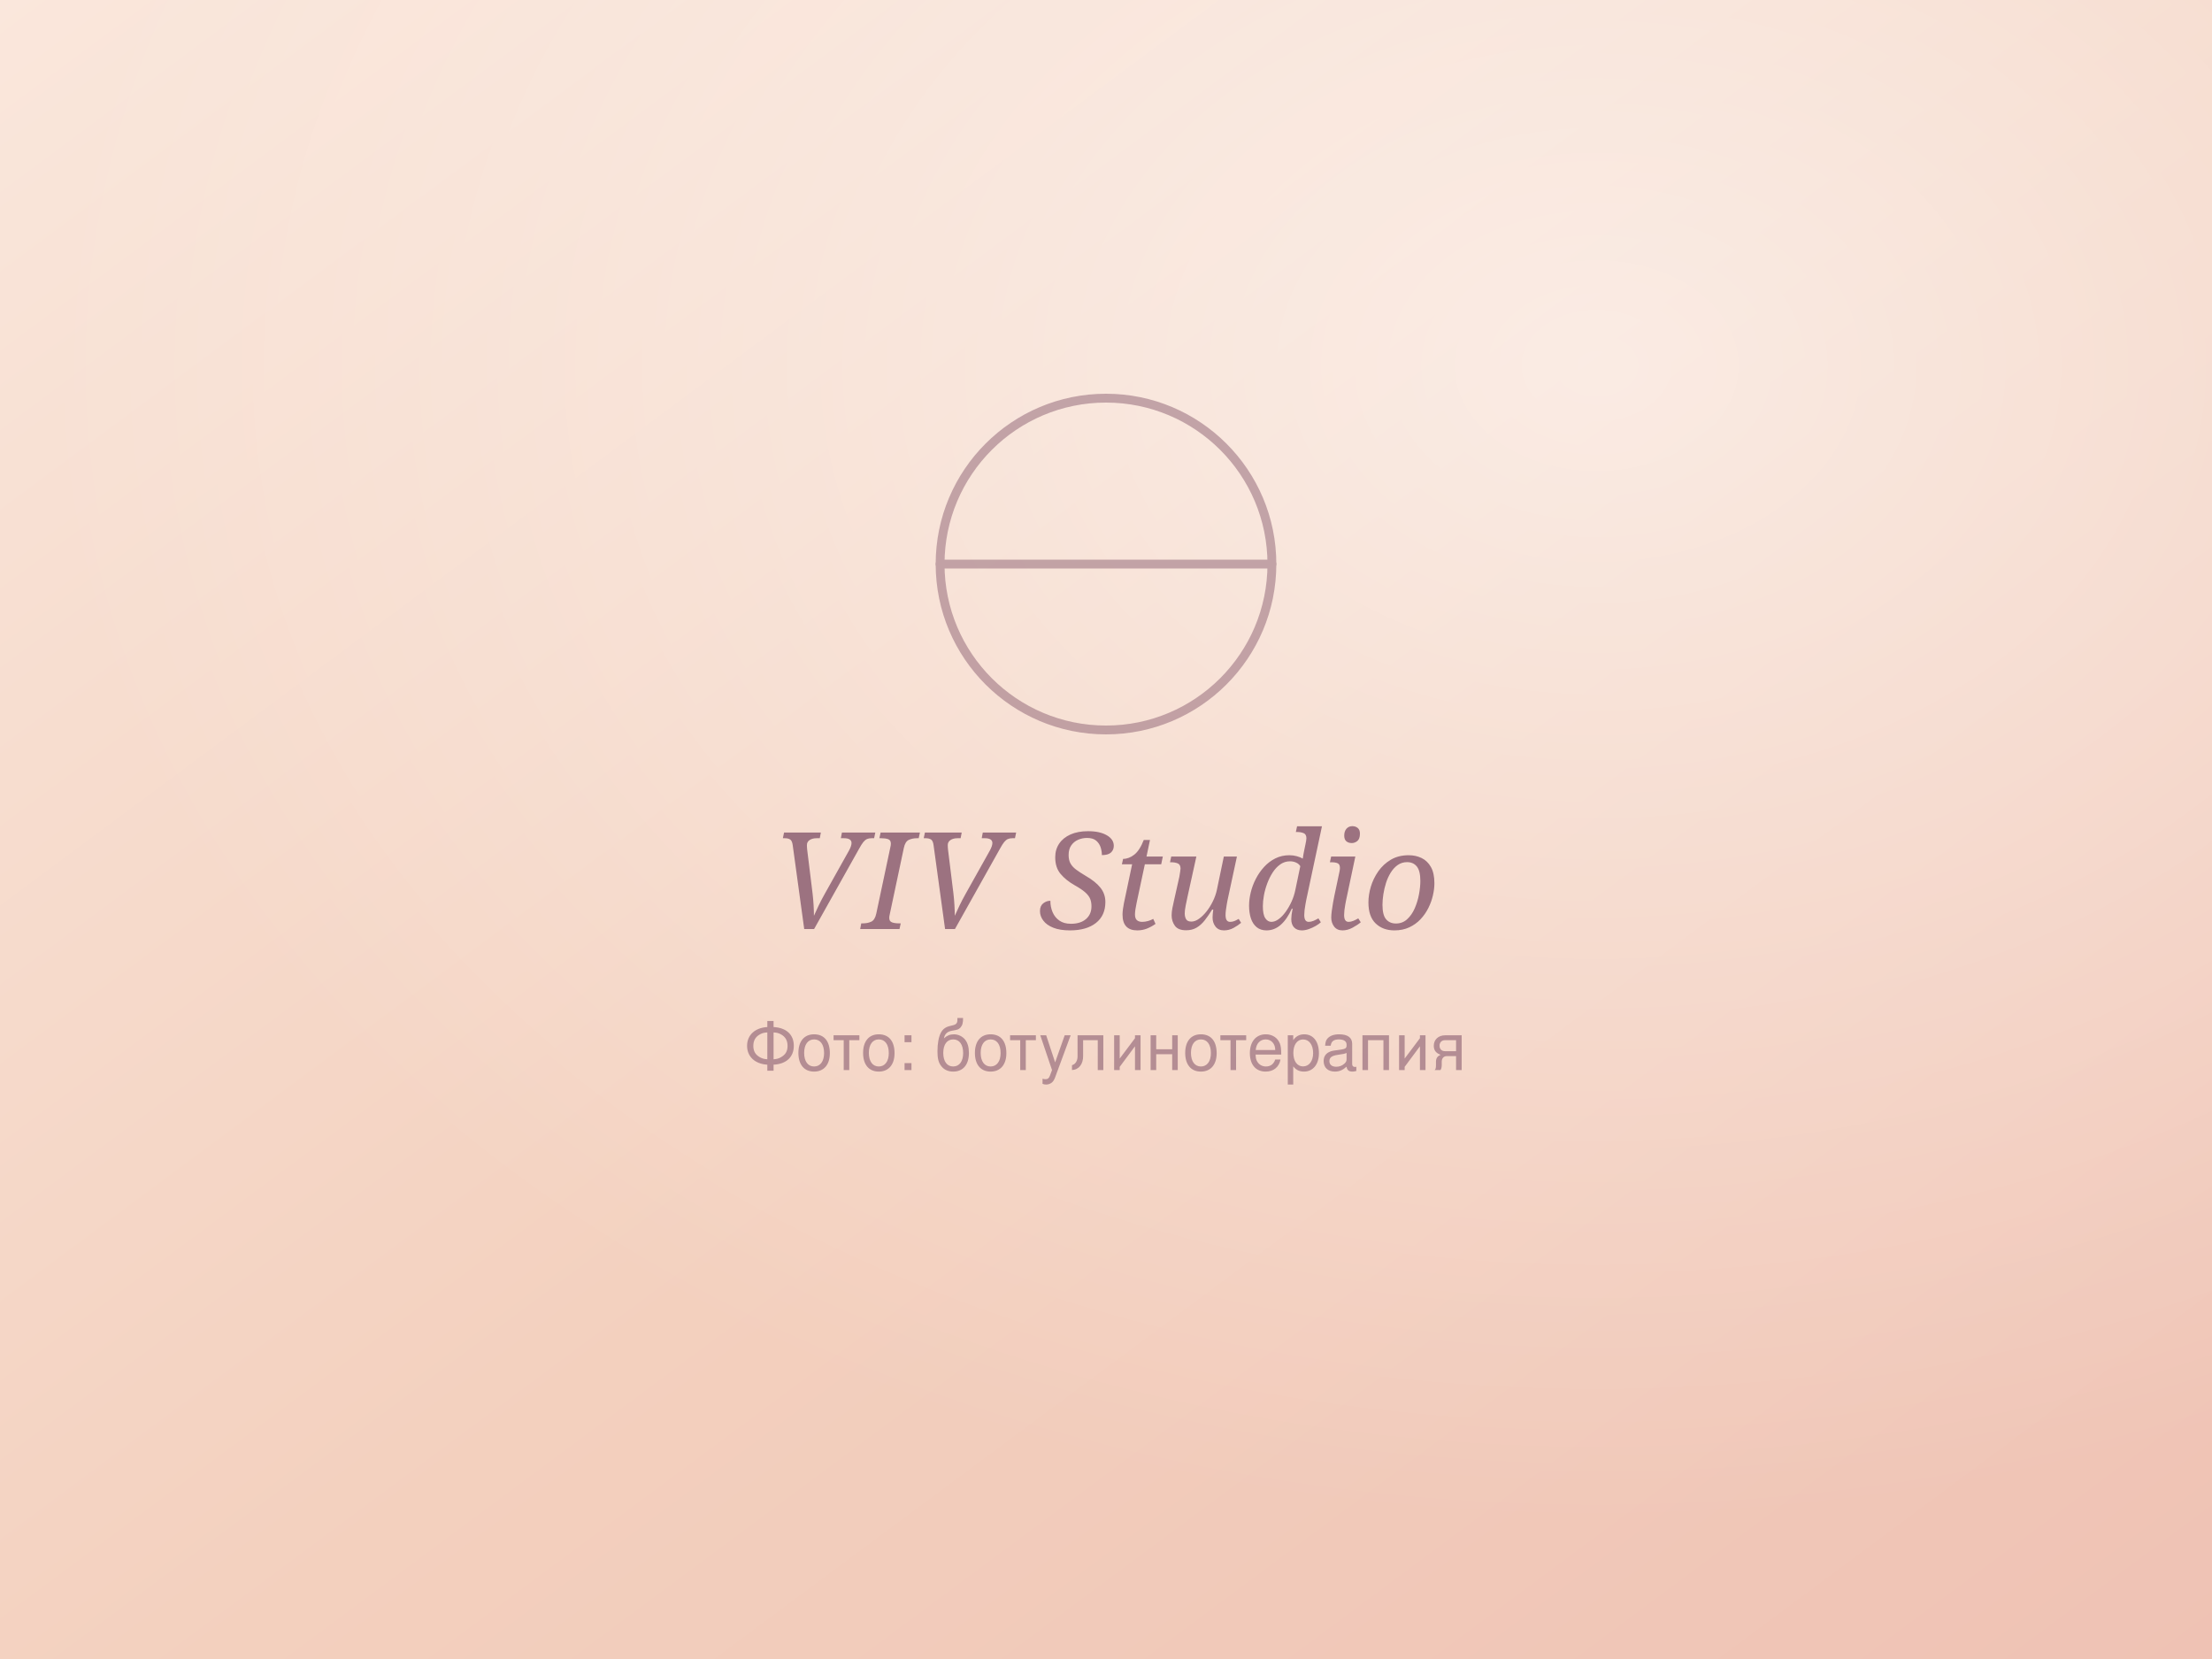
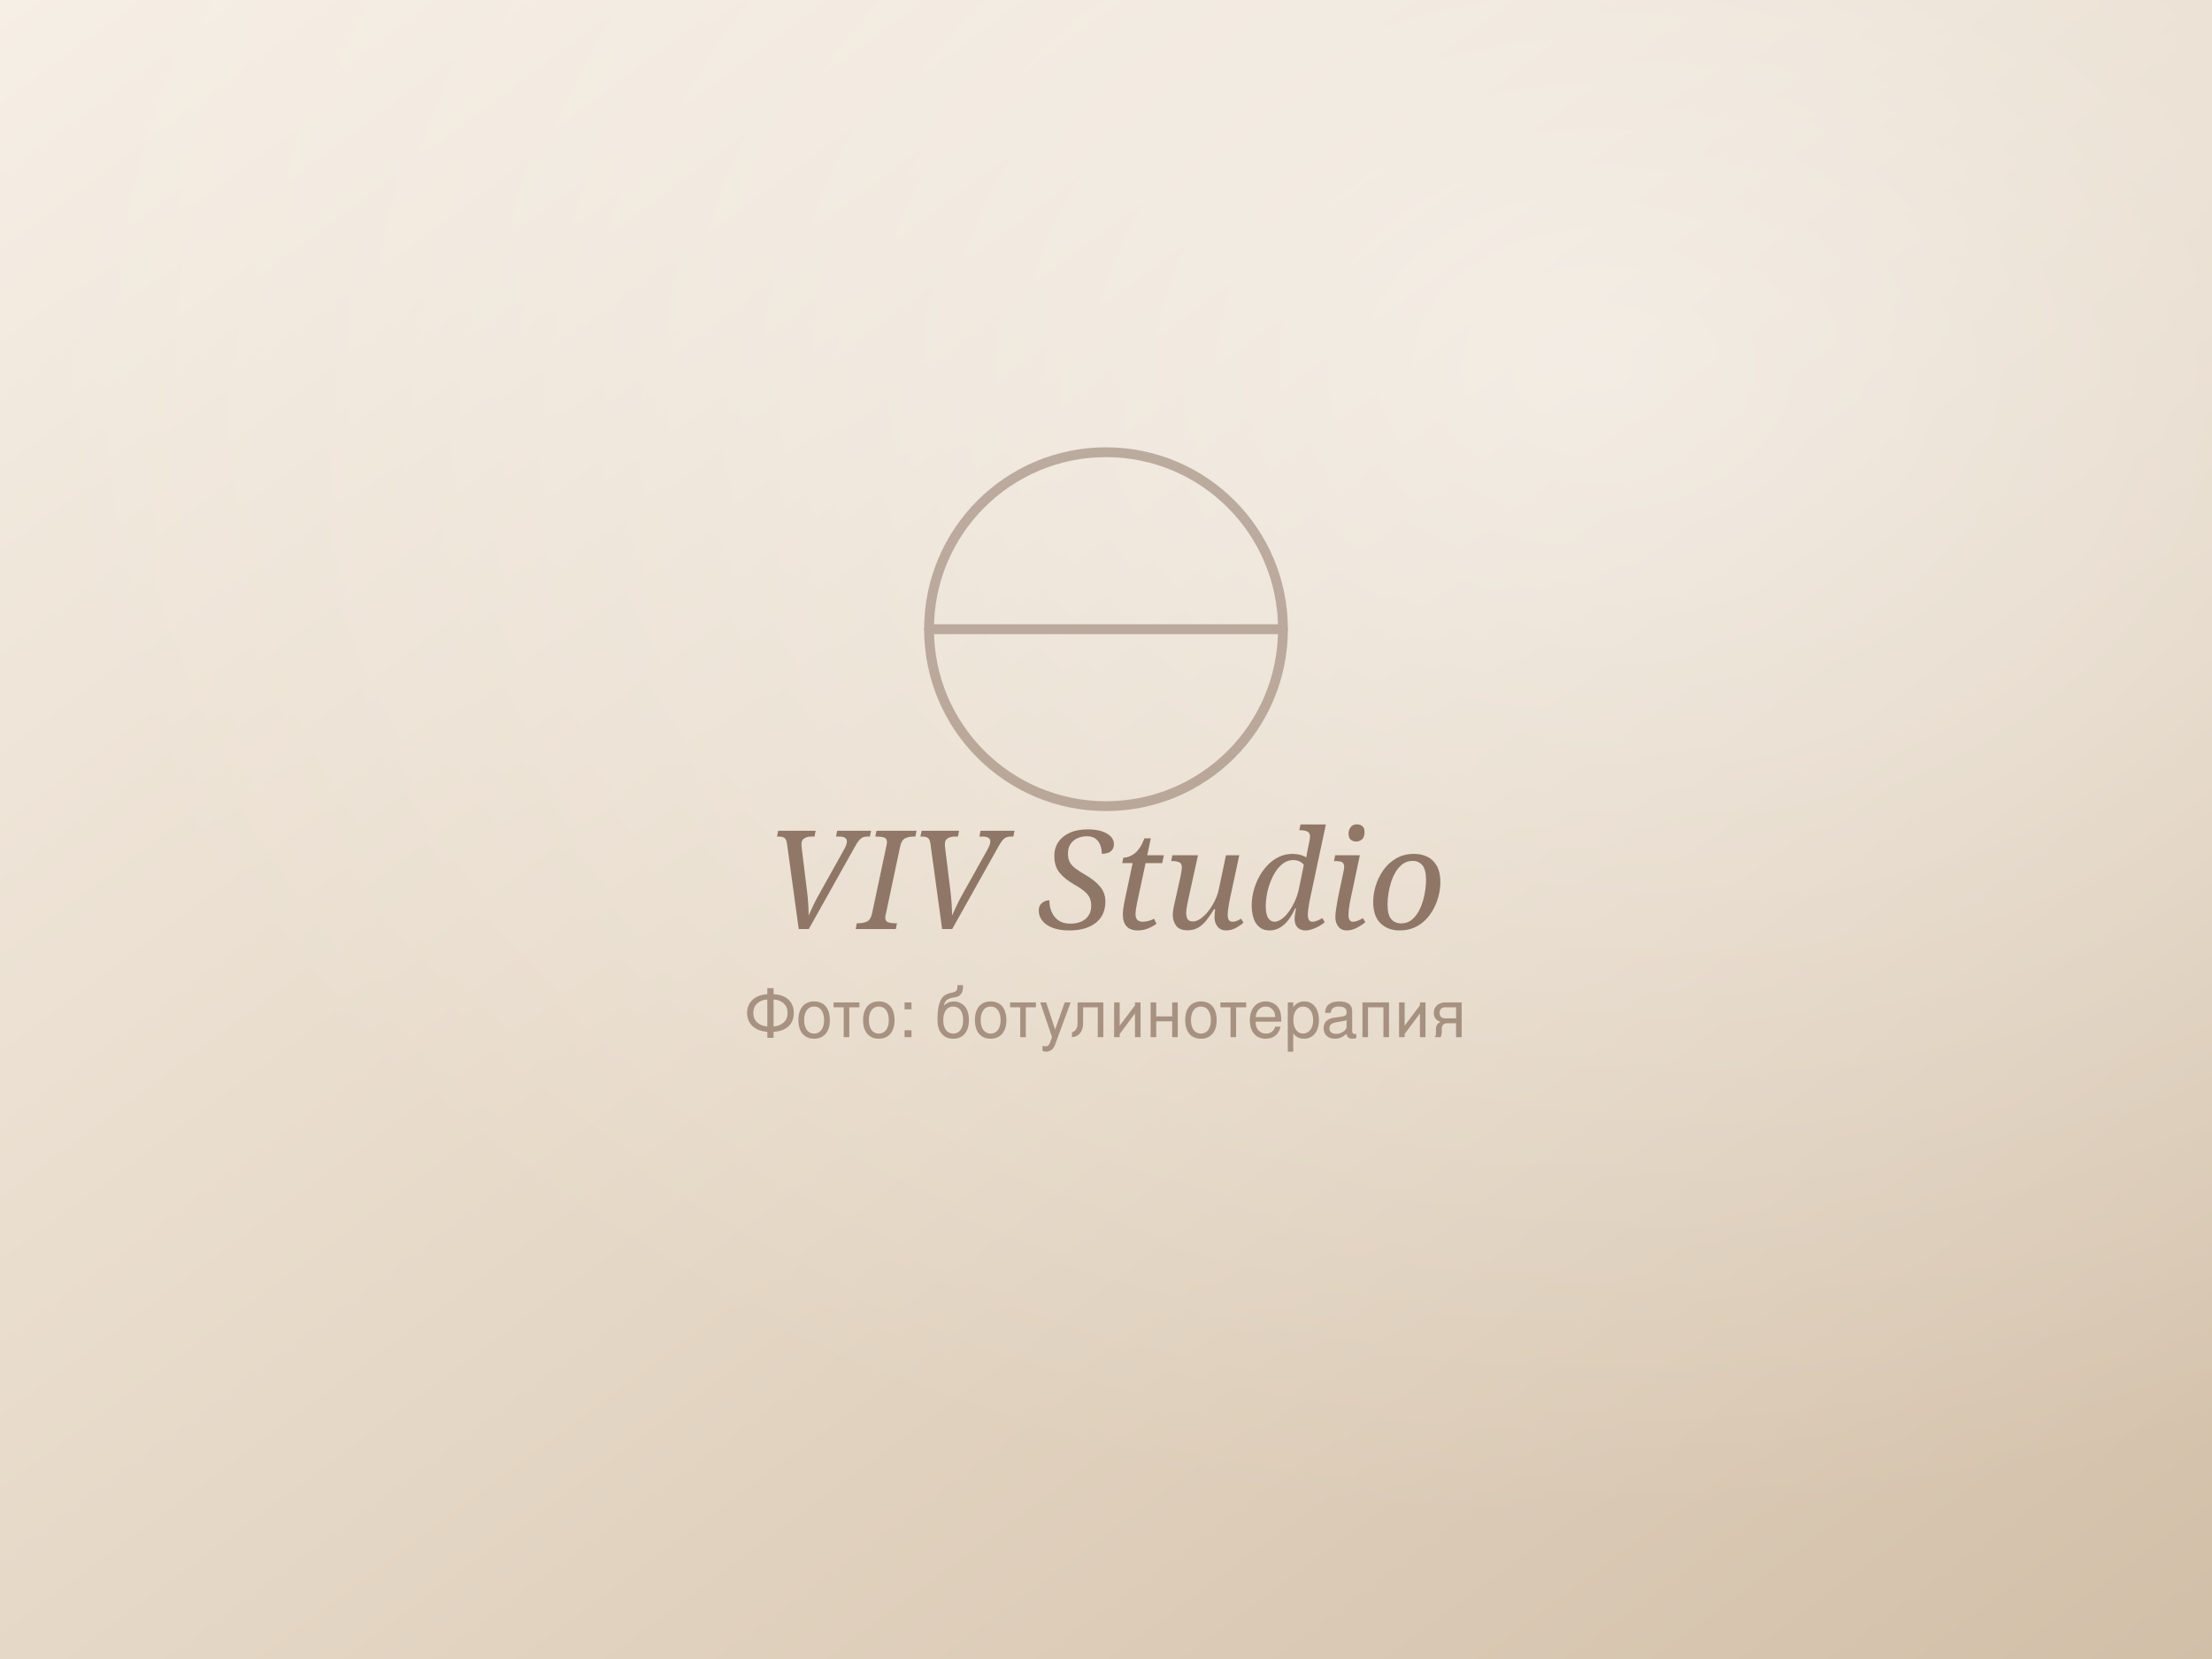
<svg xmlns="http://www.w3.org/2000/svg" viewBox="0 0 900 675" width="900" height="675" role="img">
  <defs>
    <linearGradient id="g" x1="0" y1="0" x2="1" y2="1">
-       <stop offset="0" stop-color="#FAE7DC" />
-       <stop offset=".55" stop-color="#F3D0BE" />
-       <stop offset="1" stop-color="#EFC2B4" />
+       <stop offset="0" stop-color="#F6EFE6" />
+       <stop offset=".55" stop-color="#E4D6C4" />
+       <stop offset="1" stop-color="#D2BFA8" />
    </linearGradient>
    <radialGradient id="s" cx=".72" cy=".22" r=".7">
-       <stop offset="0" stop-color="#FFFFFF" stop-opacity=".55" />
+       <stop offset="0" stop-color="#FFFFFF" stop-opacity=".5" />
      <stop offset="1" stop-color="#FFFFFF" stop-opacity="0" />
    </radialGradient>
  </defs>
  <rect width="900" height="675" fill="url(#g)" />
  <rect width="900" height="675" fill="url(#s)" />
-   <g opacity=".5" fill="none" stroke="#8C5F72" stroke-width="3.6">
-     <circle cx="450.0" cy="229.5" r="67.5" />
-     <path d="M382.5 229.5 l135.0 0" stroke-linecap="round" />
+   <g opacity=".45" fill="none" stroke="#7B5F4F" stroke-width="4.0">
+     <circle cx="450.0" cy="256" r="72" />
+     <path d="M378 256 l144 0" stroke-linecap="round" />
  </g>
-   <text x="50%" y="378" text-anchor="middle" font-family="Georgia,serif" font-style="italic" font-size="55" fill="#8C5F72" opacity=".85">VIV Studio</text>
-   <text x="50%" y="435.375" text-anchor="middle" font-family="Helvetica,Arial,sans-serif" font-size="27" fill="#8C5F72" opacity=".62">Фото: ботулинотерапия</text>
+   <text x="50%" y="378" text-anchor="middle" font-family="Georgia,serif" font-style="italic" font-size="56" fill="#7B5F4F" opacity=".82">VIV Studio</text>
+   <text x="50%" y="422" text-anchor="middle" font-family="Helvetica,Arial,sans-serif" font-size="27" fill="#7B5F4F" opacity=".6">Фото: ботулинотерапия</text>
</svg>
